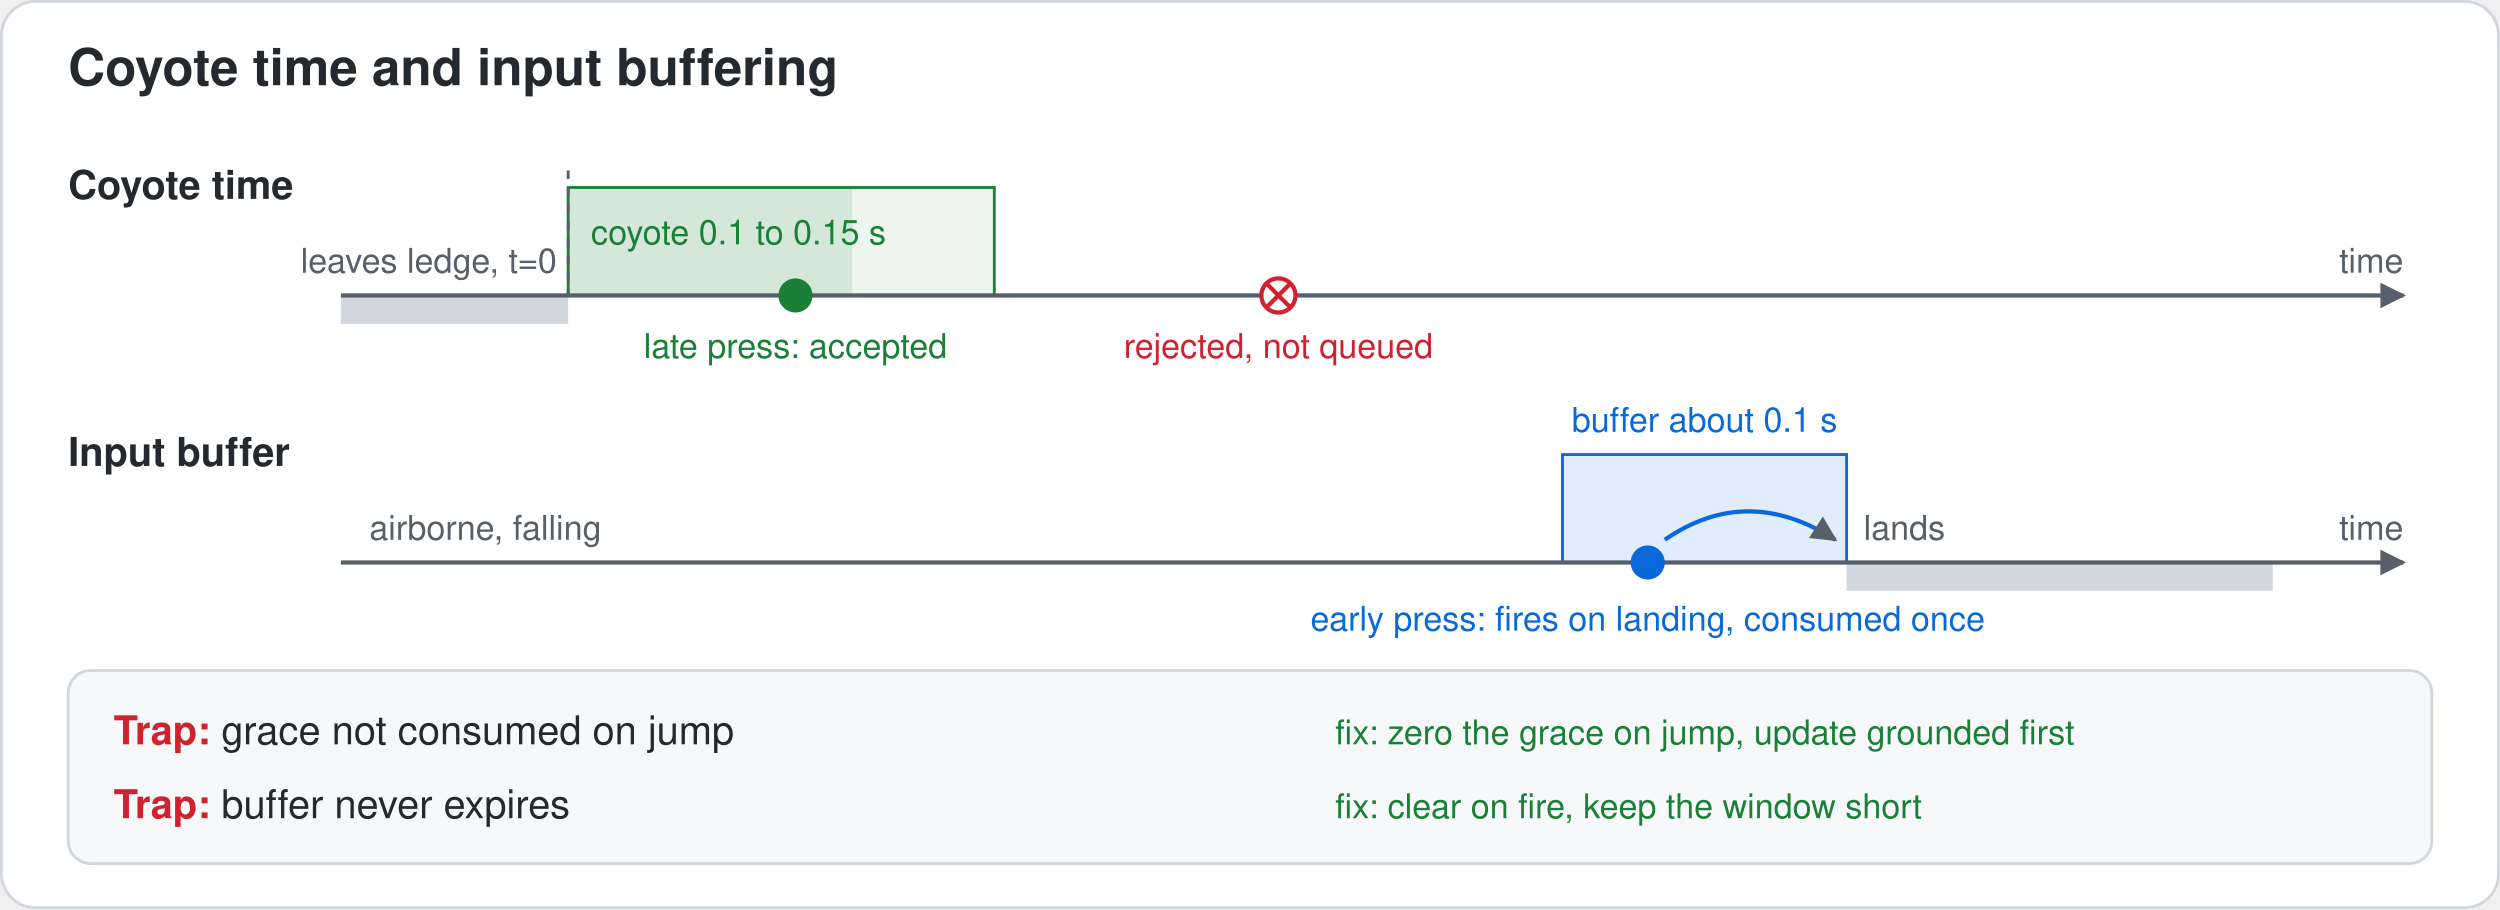
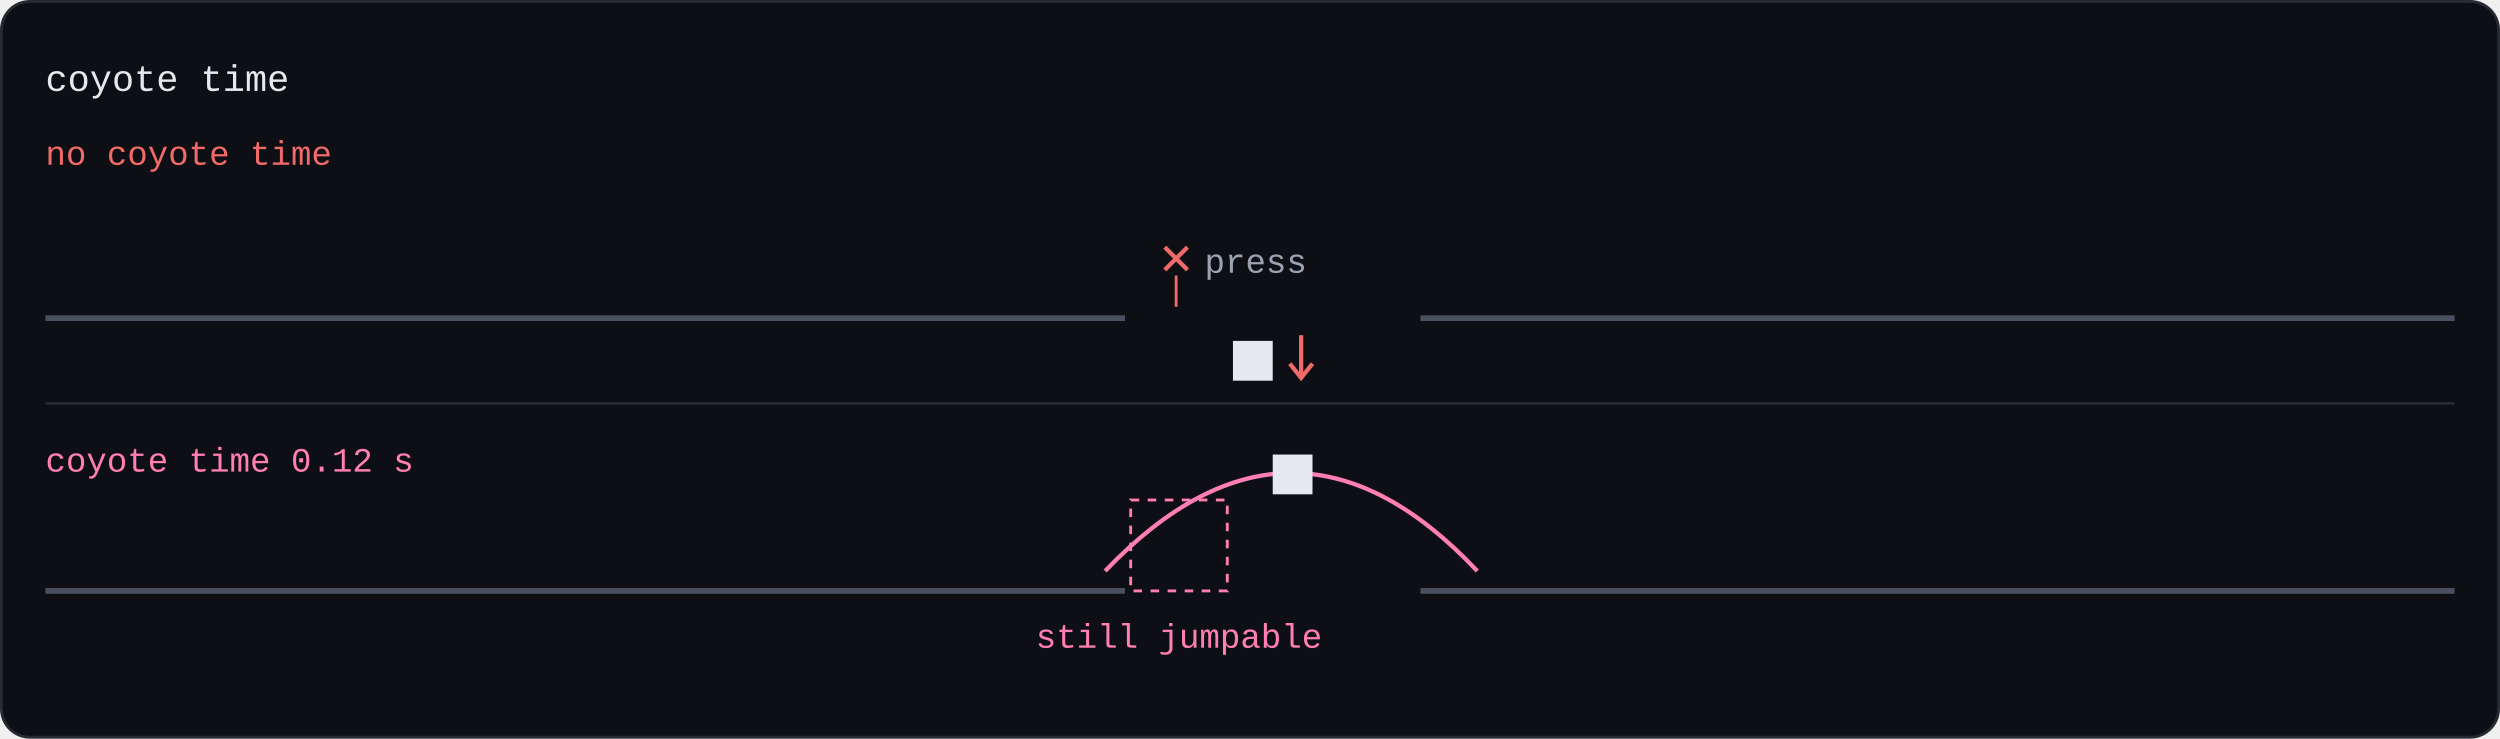
- <svg xmlns="http://www.w3.org/2000/svg" viewBox="0 0 880 320" width="880" height="320" font-family="Segoe UI, Helvetica, Arial, sans-serif" role="img" aria-label="Timeline of coyote time and input buffering windows">
-   <style>text{font-size:14px;fill:#24292f}.s{font-size:12px}.g{fill:#57606a}.h{font-size:18px;font-weight:700}.b{font-weight:700}.m{text-anchor:middle}.e{text-anchor:end}.B{fill:#0969da}.G{fill:#1a7f37}.R{fill:#cf222e}</style>
-   <defs>
-     <marker id="a" viewBox="0 0 10 10" refX="9" refY="5" markerWidth="6" markerHeight="6" orient="auto">
-       <path d="M0 0L10 5L0 10z" fill="#57606a" />
-     </marker>
-   </defs>
-   <rect x=".5" y=".5" width="879" height="319" rx="12" fill="#ffffff" stroke="#d0d7de" />
-   <text x="24" y="30" class="h">Coyote time and input buffering</text>
-   <text x="24" y="70" class="b">Coyote time</text>
-   <rect x="120" y="104" width="80" height="10" fill="#d0d7de" />
-   <text x="196" y="96" class="s g e">leaves ledge, t=0</text>
-   <rect x="200" y="66" width="150" height="38" fill="#1a7f37" fill-opacity=".08" stroke="#1a7f37" />
-   <rect x="200" y="66" width="100" height="38" fill="#1a7f37" fill-opacity=".12" />
-   <text x="208" y="86" class="s G">coyote 0.1 to 0.15 s</text>
-   <path d="M200 60V104" stroke="#57606a" stroke-dasharray="3 3" />
-   <path d="M120 104H846" stroke="#57606a" stroke-width="1.5" marker-end="url(#a)" />
-   <text x="846" y="96" class="s g e">time</text>
-   <circle cx="280" cy="104" r="6" fill="#1a7f37" />
-   <text x="280" y="126" class="s G m">late press: accepted</text>
-   <circle cx="450" cy="104" r="6" fill="#ffffff" stroke="#cf222e" stroke-width="1.5" />
-   <path d="M446 100l8 8m0-8l-8 8" stroke="#cf222e" stroke-width="1.5" />
-   <text x="450" y="126" class="s R m">rejected, not queued</text>
-   <text x="24" y="164" class="b">Input buffer</text>
-   <text x="130" y="190" class="s g">airborne, falling</text>
-   <rect x="550" y="160" width="100" height="38" fill="#0969da" fill-opacity=".12" stroke="#0969da" />
-   <text x="600" y="152" class="s B m">buffer about 0.1 s</text>
-   <rect x="650" y="198" width="150" height="10" fill="#d0d7de" />
-   <text x="656" y="190" class="s g">lands</text>
-   <path d="M120 198H846" stroke="#57606a" stroke-width="1.5" marker-end="url(#a)" />
-   <text x="846" y="190" class="s g e">time</text>
-   <circle cx="580" cy="198" r="6" fill="#0969da" />
-   <path d="M586 190Q615 170 646 190" fill="none" stroke="#0969da" stroke-width="1.5" marker-end="url(#a)" />
-   <text x="580" y="222" class="s B m">early press: fires on landing, consumed once</text>
-   <rect x="24" y="236" width="832" height="68" rx="8" fill="#f6f8fa" stroke="#d0d7de" />
-   <text x="40" y="262">
-     <tspan class="b R">Trap:</tspan> grace not consumed on jump</text>
-   <text x="470" y="262" class="s G">fix: zero the grace on jump, update grounded first</text>
-   <text x="40" y="288">
-     <tspan class="b R">Trap:</tspan> buffer never expires</text>
-   <text x="470" y="288" class="s G">fix: clear on fire, keep the window short</text>
+ <svg xmlns="http://www.w3.org/2000/svg" viewBox="0 0 880 260" width="880" height="260" font-family="ui-monospace, 'Cascadia Mono', Consolas, 'Courier New', monospace" font-size="12">
+   <rect x="0.5" y="0.5" width="879" height="259" rx="10" fill="#0e0f14" stroke="#262a33" />
+   <text x="16" y="32" font-size="13" fill="#e6e8ee">coyote time</text>
+   <text x="16" y="58" fill="#f06a6a">no coyote time</text>
+   <line x1="16" y1="112" x2="396" y2="112" stroke="#4a5060" stroke-width="2" />
+   <line x1="500" y1="112" x2="864" y2="112" stroke="#4a5060" stroke-width="2" />
+   <line x1="414" y1="97" x2="414" y2="108" stroke="#f06a6a" />
+   <path d="M410 87L418 95M418 87L410 95" stroke="#f06a6a" stroke-width="1.5" />
+   <text x="424" y="96" fill="#9aa3b2">press</text>
+   <rect x="434" y="120" width="14" height="14" fill="#e6e8ee" />
+   <path d="M458 118V132M454 128L458 133L462 128" fill="none" stroke="#f06a6a" stroke-width="1.5" />
+   <line x1="16" y1="142" x2="864" y2="142" stroke="#262a33" />
+   <text x="16" y="166" fill="#ff7eb6">coyote time 0.12 s</text>
+   <line x1="16" y1="208" x2="396" y2="208" stroke="#4a5060" stroke-width="2" />
+   <line x1="500" y1="208" x2="864" y2="208" stroke="#4a5060" stroke-width="2" />
+   <rect x="398" y="176" width="34" height="32" fill="none" stroke="#ff7eb6" stroke-dasharray="3 3" />
+   <text x="415" y="228" fill="#ff7eb6" text-anchor="middle">still jumpable</text>
+   <path d="M389 201Q455 132 520 201" fill="none" stroke="#ff7eb6" stroke-width="1.5" />
+   <rect x="448" y="160" width="14" height="14" fill="#e6e8ee" />
</svg>
